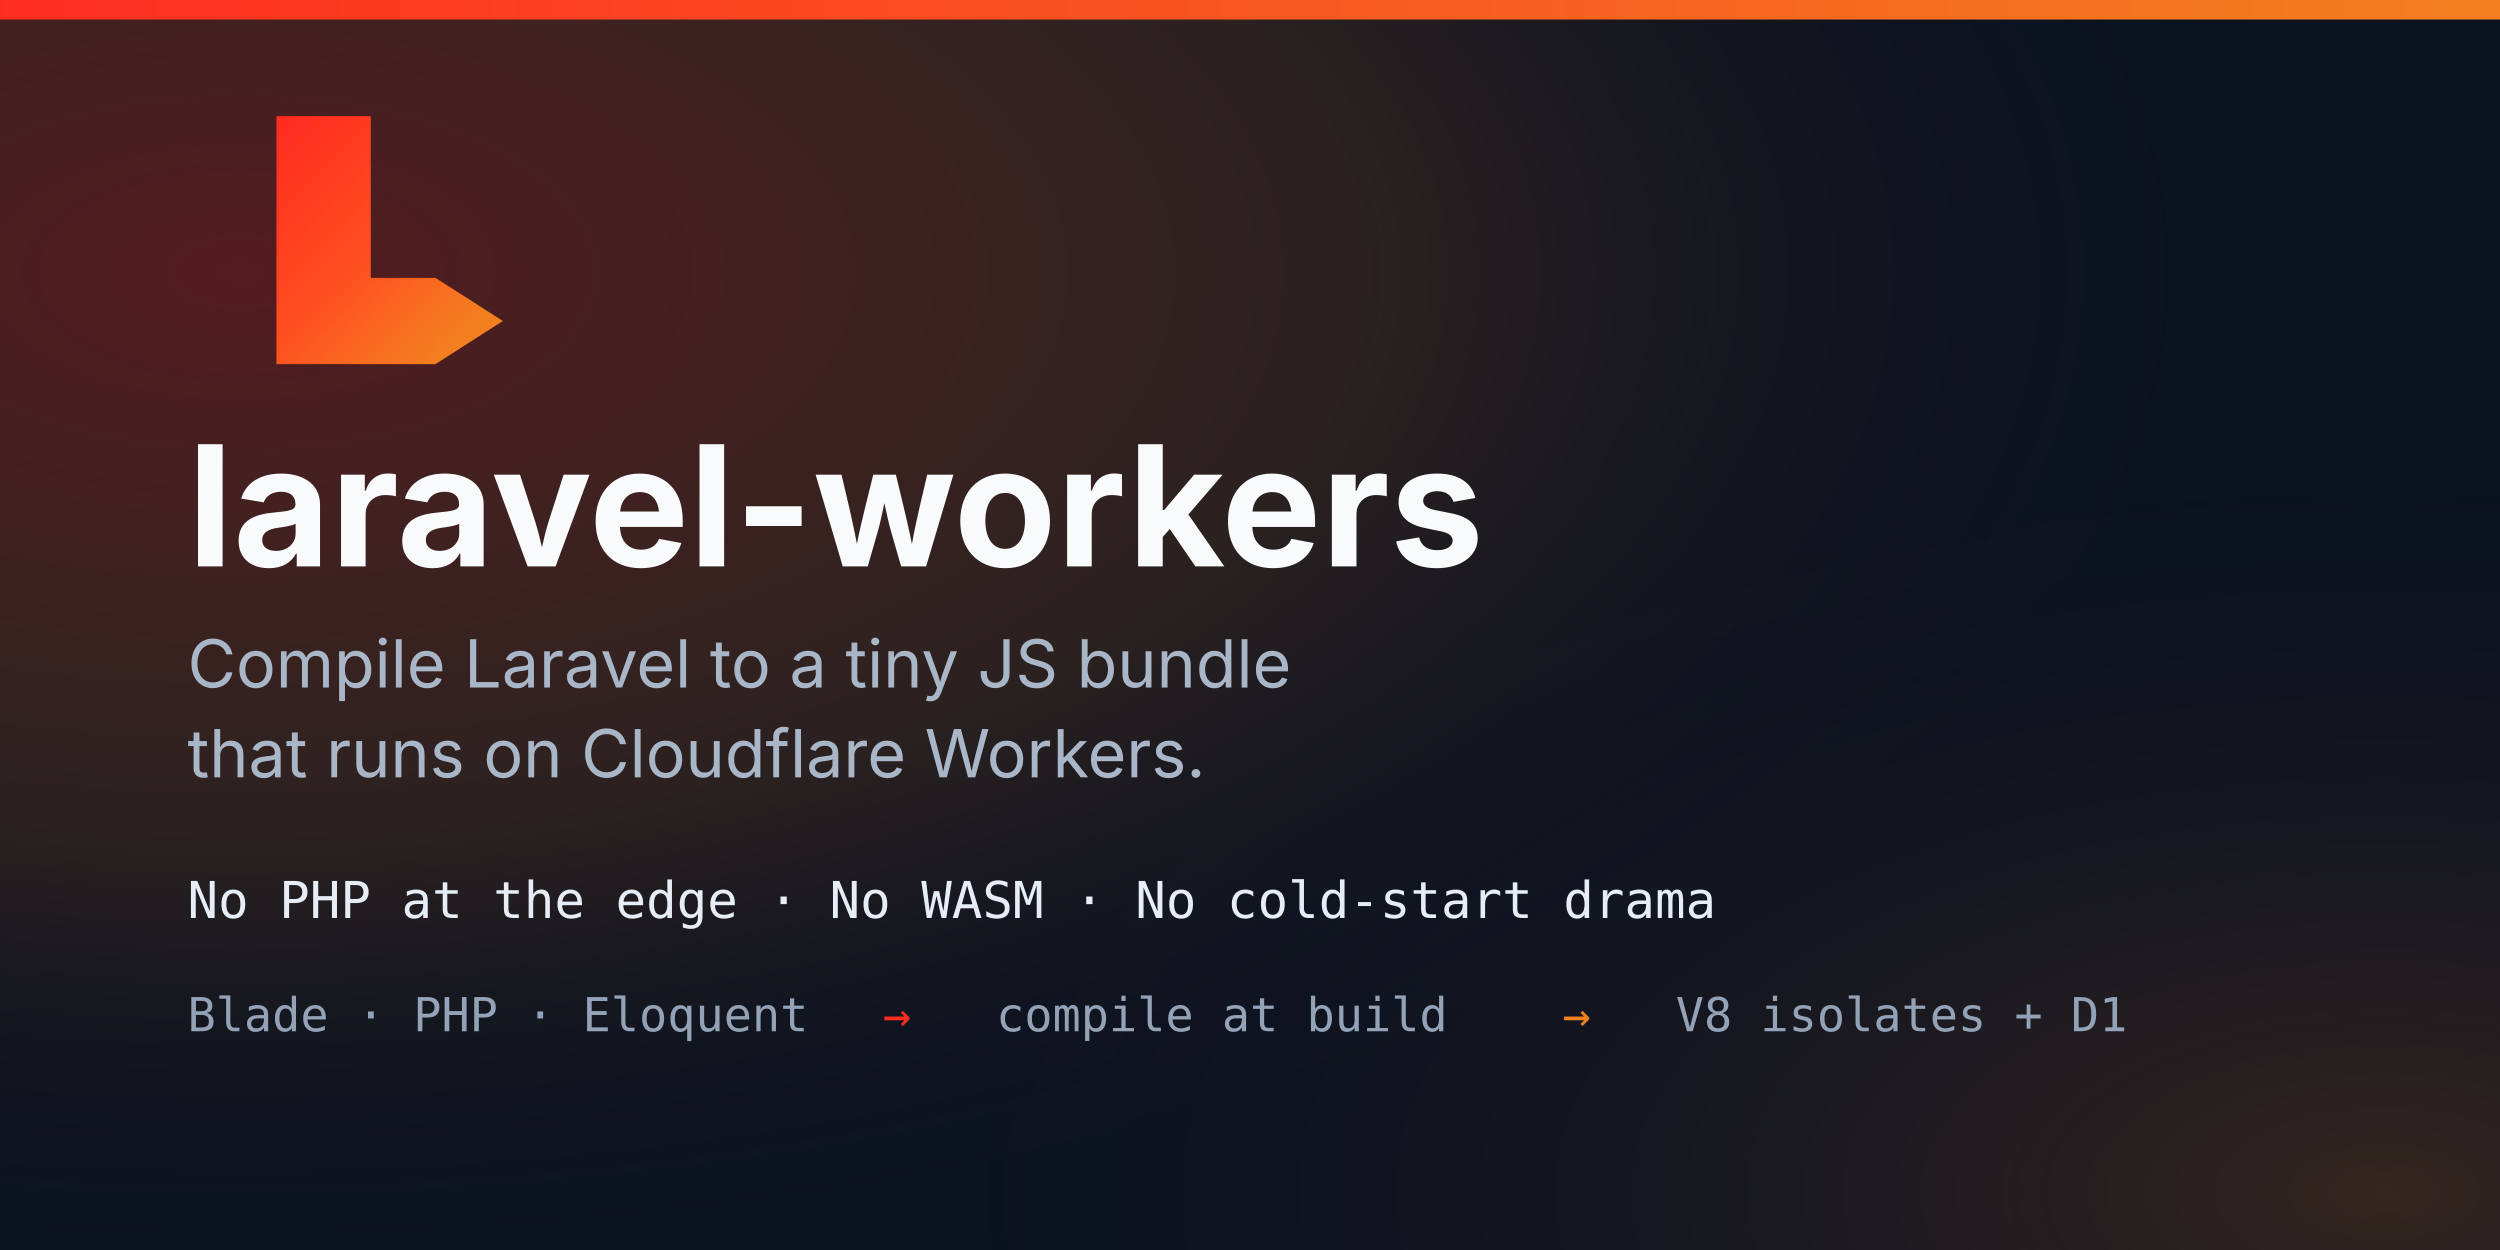
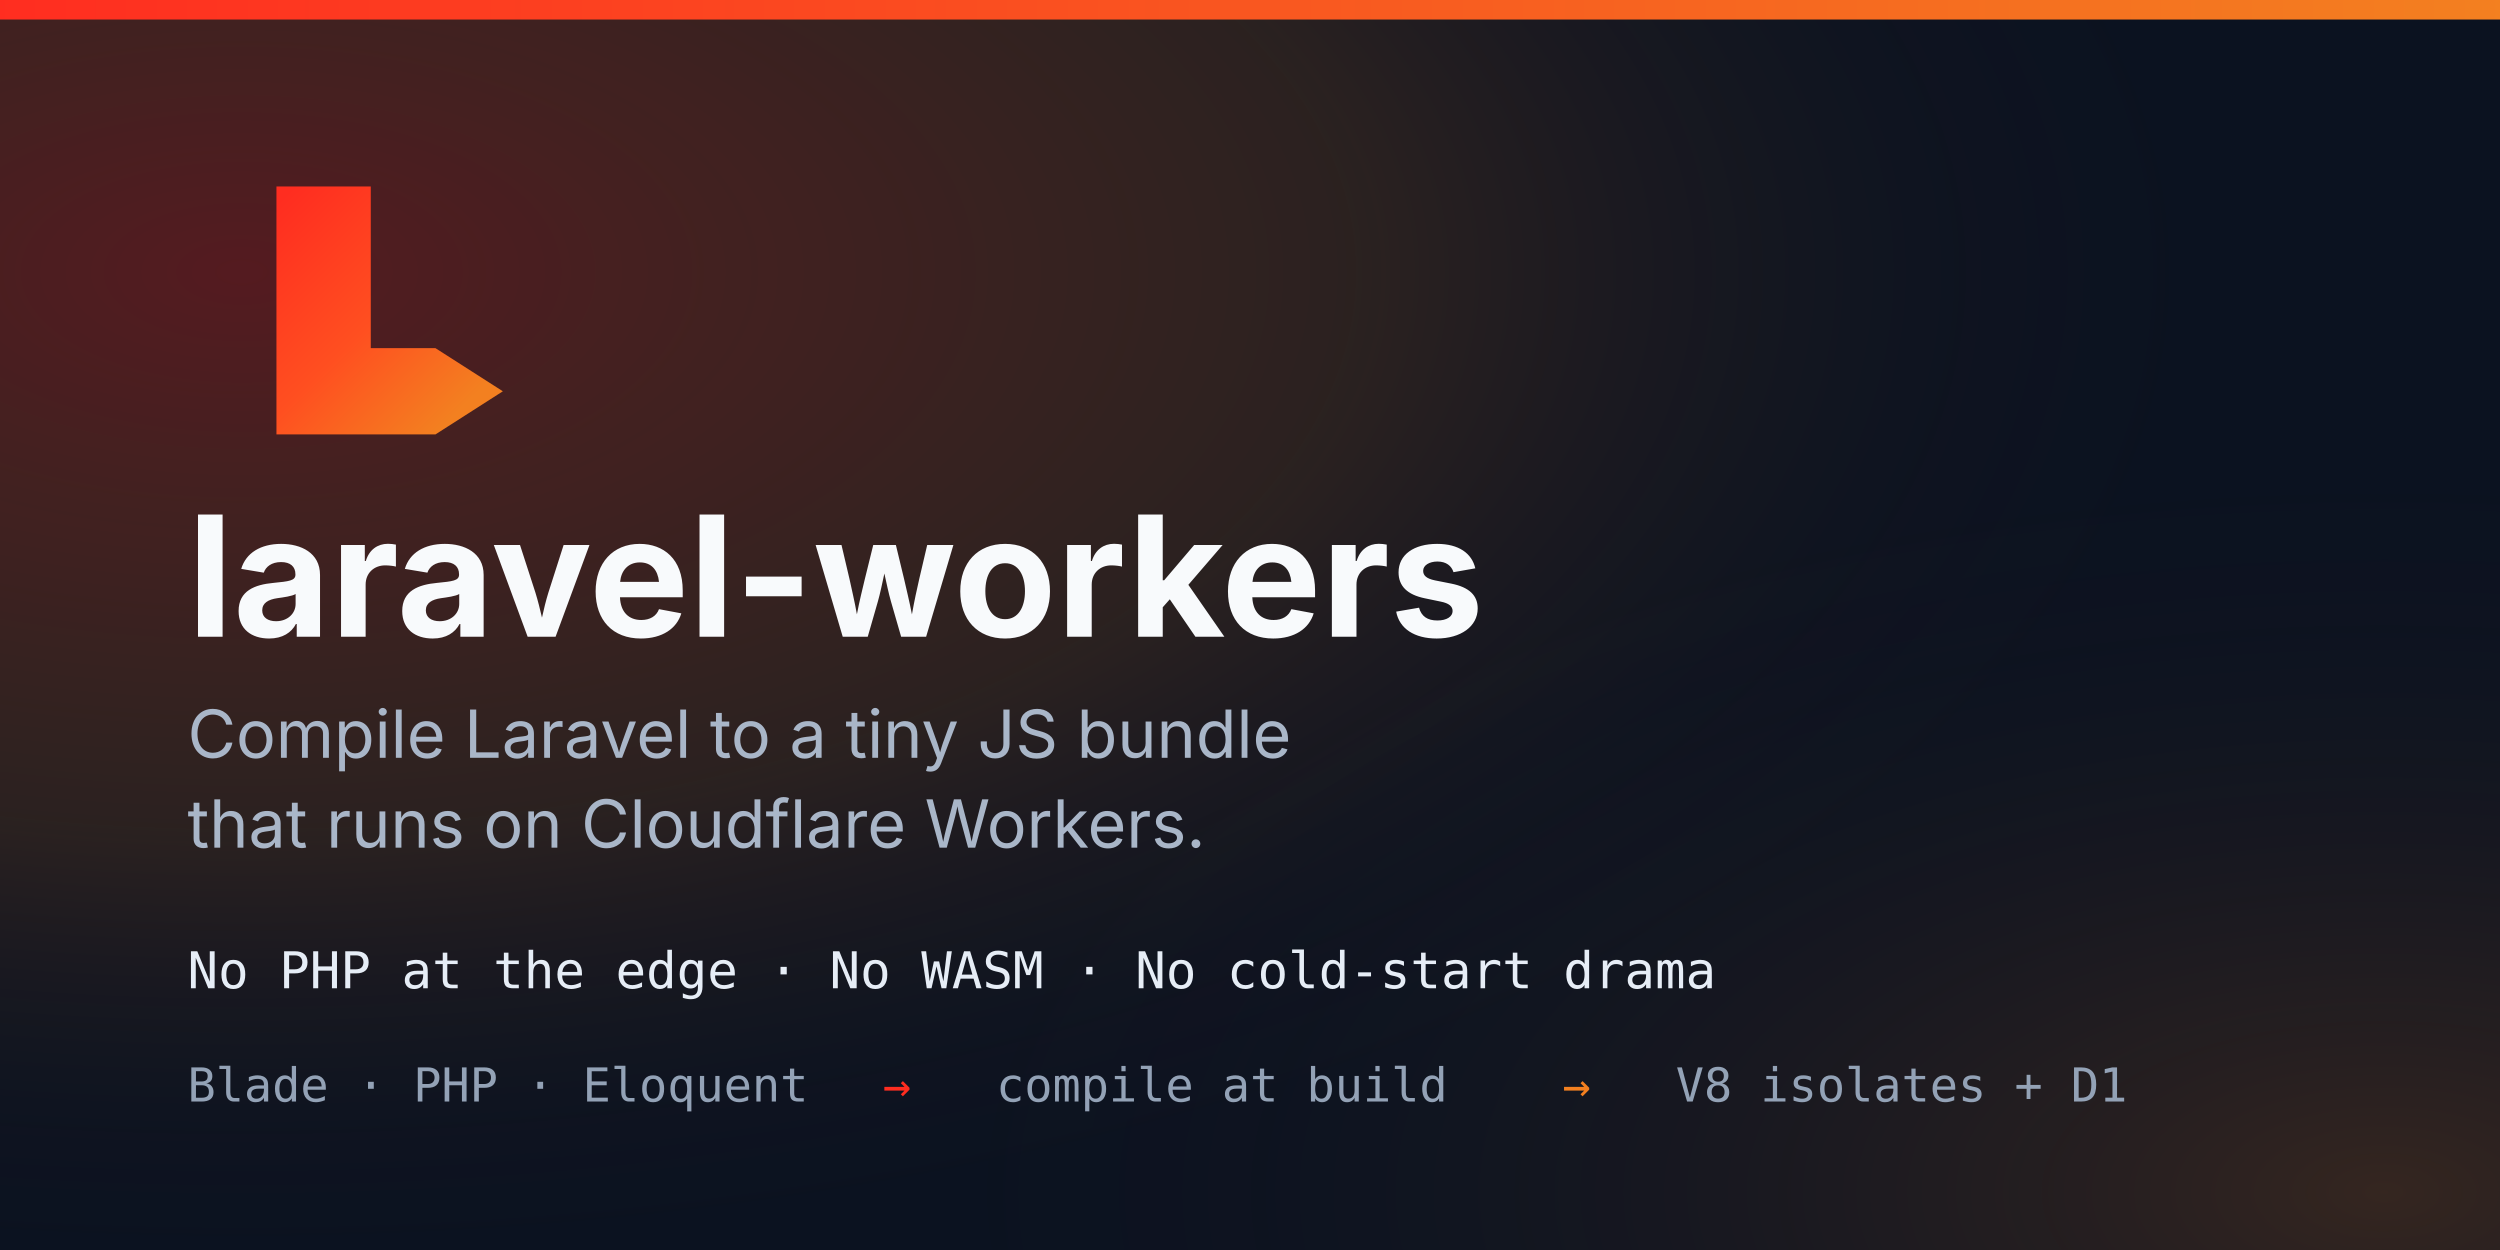
<svg xmlns="http://www.w3.org/2000/svg" viewBox="0 0 1280 640" width="1280" height="640" role="img" aria-label="laravel-workers — compile Laravel to Cloudflare Workers">
  <defs>
    <linearGradient id="edge" x1="0" y1="0" x2="1" y2="0">
      <stop offset="0" stop-color="#ff2d20" />
      <stop offset="1" stop-color="#f38020" />
    </linearGradient>
    <linearGradient id="lw-edge" gradientUnits="userSpaceOnUse" x1="146" y1="80" x2="432" y2="372">
      <stop offset="0" stop-color="#ff2d20" />
      <stop offset="0.55" stop-color="#ff4f20" />
      <stop offset="1" stop-color="#f38020" />
    </linearGradient>
    <radialGradient id="warmth" cx="0.1" cy="0.22" r="0.8">
      <stop offset="0" stop-color="#ff2d20" stop-opacity="0.30" />
      <stop offset="0.55" stop-color="#f38020" stop-opacity="0.14" />
      <stop offset="1" stop-color="#0b1220" stop-opacity="0" />
    </radialGradient>
    <radialGradient id="warmth2" cx="0.95" cy="0.95" r="0.6">
      <stop offset="0" stop-color="#f38020" stop-opacity="0.18" />
      <stop offset="1" stop-color="#0b1220" stop-opacity="0" />
    </radialGradient>
  </defs>
  <rect x="0" y="0" width="1280" height="640" fill="#0b1220" />
  <rect x="0" y="0" width="1280" height="640" fill="url(#warmth)" />
  <rect x="0" y="0" width="1280" height="640" fill="url(#warmth2)" />
  <rect x="0" y="0" width="1280" height="10" fill="url(#edge)" />
-   <g transform="translate(96,36) scale(0.345)">
+   <g transform="translate(96,72) scale(0.345)">
    <path fill="url(#lw-edge)" d="M132 68h140v240h96l100 64-100 64H132z" />
  </g>
-   <text x="96" y="290" font-family="Segoe UI, Inter, Helvetica, Arial, sans-serif" font-size="86" font-weight="700" fill="#f8fafc">laravel-workers</text>
-   <text x="96" y="352" font-family="Segoe UI, Inter, Helvetica, Arial, sans-serif" font-size="34" fill="#a9b6c8">Compile Laravel to a tiny JS bundle</text>
-   <text x="96" y="398" font-family="Segoe UI, Inter, Helvetica, Arial, sans-serif" font-size="34" fill="#a9b6c8">that runs on Cloudflare Workers.</text>
+   <text x="96" y="326" font-family="Segoe UI, Inter, Helvetica, Arial, sans-serif" font-size="86" font-weight="700" fill="#f8fafc">laravel-workers</text>
+   <text x="96" y="388" font-family="Segoe UI, Inter, Helvetica, Arial, sans-serif" font-size="34" fill="#a9b6c8">Compile Laravel to a tiny JS bundle</text>
+   <text x="96" y="434" font-family="Segoe UI, Inter, Helvetica, Arial, sans-serif" font-size="34" fill="#a9b6c8">that runs on Cloudflare Workers.</text>
  <g font-family="Cascadia Mono, Consolas, Menlo, monospace" font-size="26">
-     <text x="96" y="470" fill="#e6edf6">No PHP at the edge  ·  No WASM  ·  No cold-start drama</text>
+     <text x="96" y="506" fill="#e6edf6">No PHP at the edge  ·  No WASM  ·  No cold-start drama</text>
  </g>
  <g font-family="Cascadia Mono, Consolas, Menlo, monospace" font-size="24">
-     <text x="96" y="528" fill="#93a2b6">Blade · PHP · Eloquent</text>
-     <text x="452" y="528" fill="#ff2d20">→</text>
-     <text x="510" y="528" fill="#93a2b6">compile at build</text>
-     <text x="800" y="528" fill="#f38020">→</text>
-     <text x="858" y="528" fill="#93a2b6">V8 isolates + D1</text>
+     <text x="96" y="564" fill="#93a2b6">Blade · PHP · Eloquent</text>
+     <text x="452" y="564" fill="#ff2d20">→</text>
+     <text x="510" y="564" fill="#93a2b6">compile at build</text>
+     <text x="800" y="564" fill="#f38020">→</text>
+     <text x="858" y="564" fill="#93a2b6">V8 isolates + D1</text>
  </g>
</svg>
